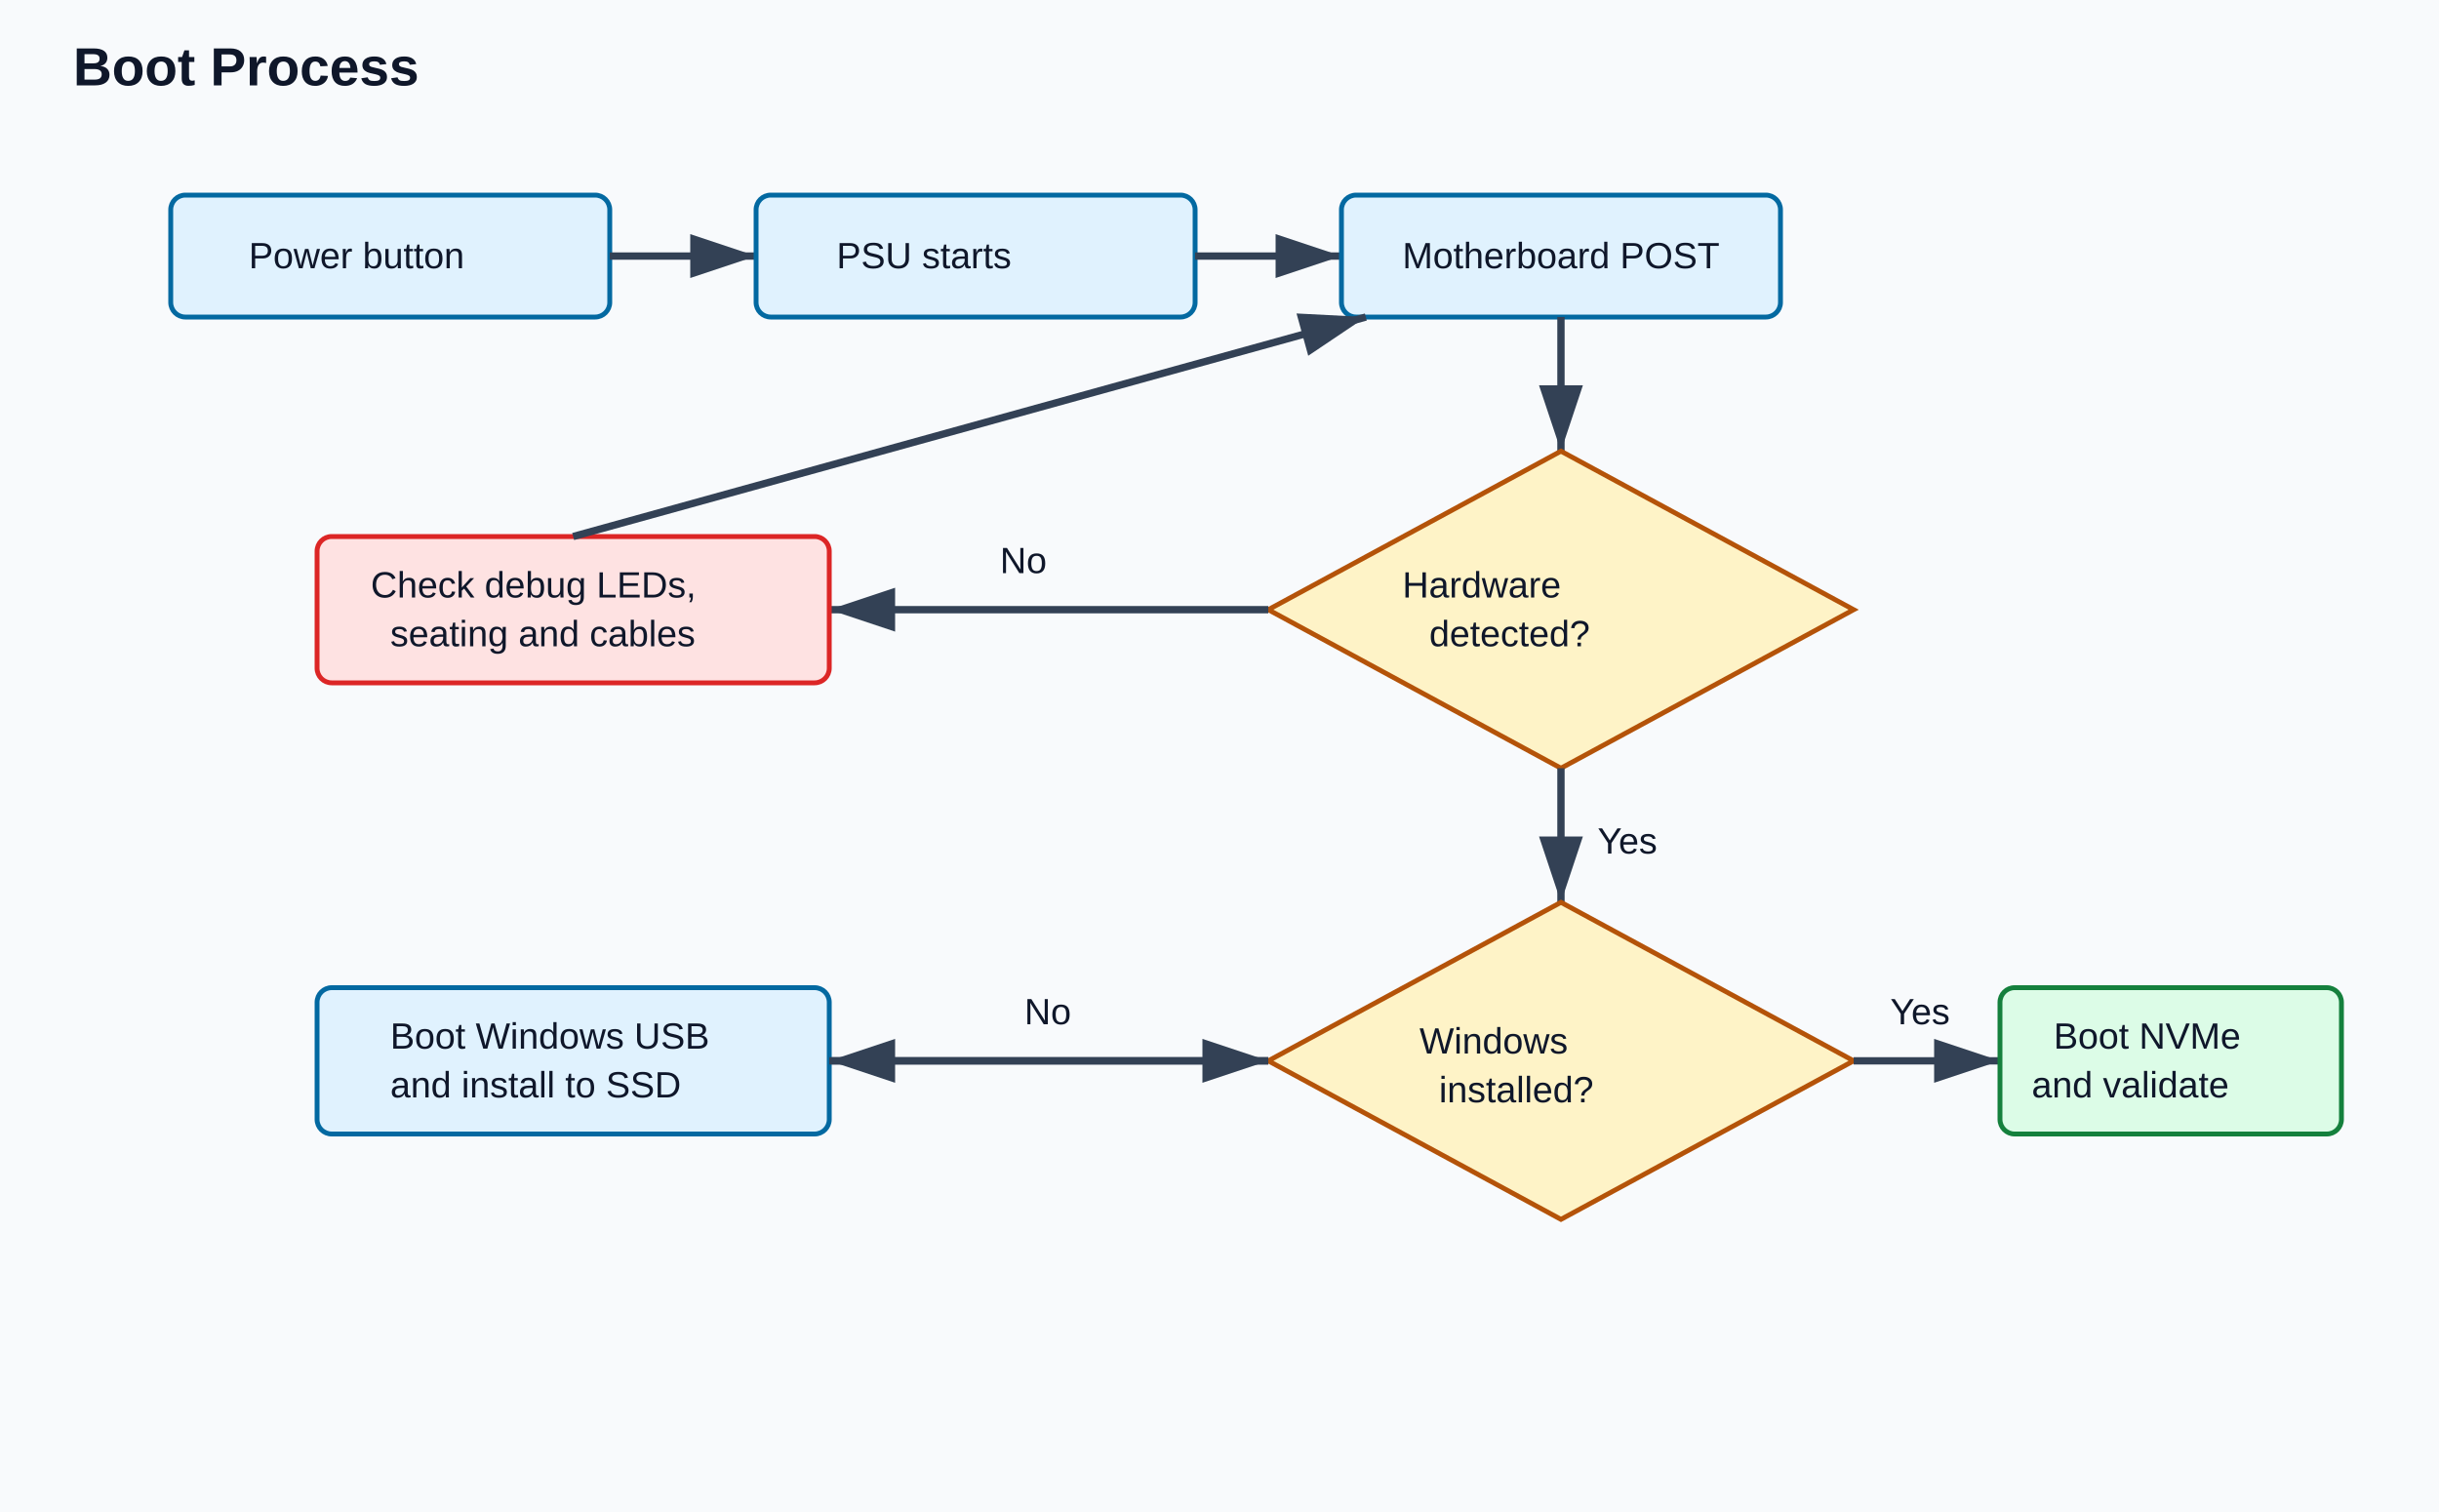
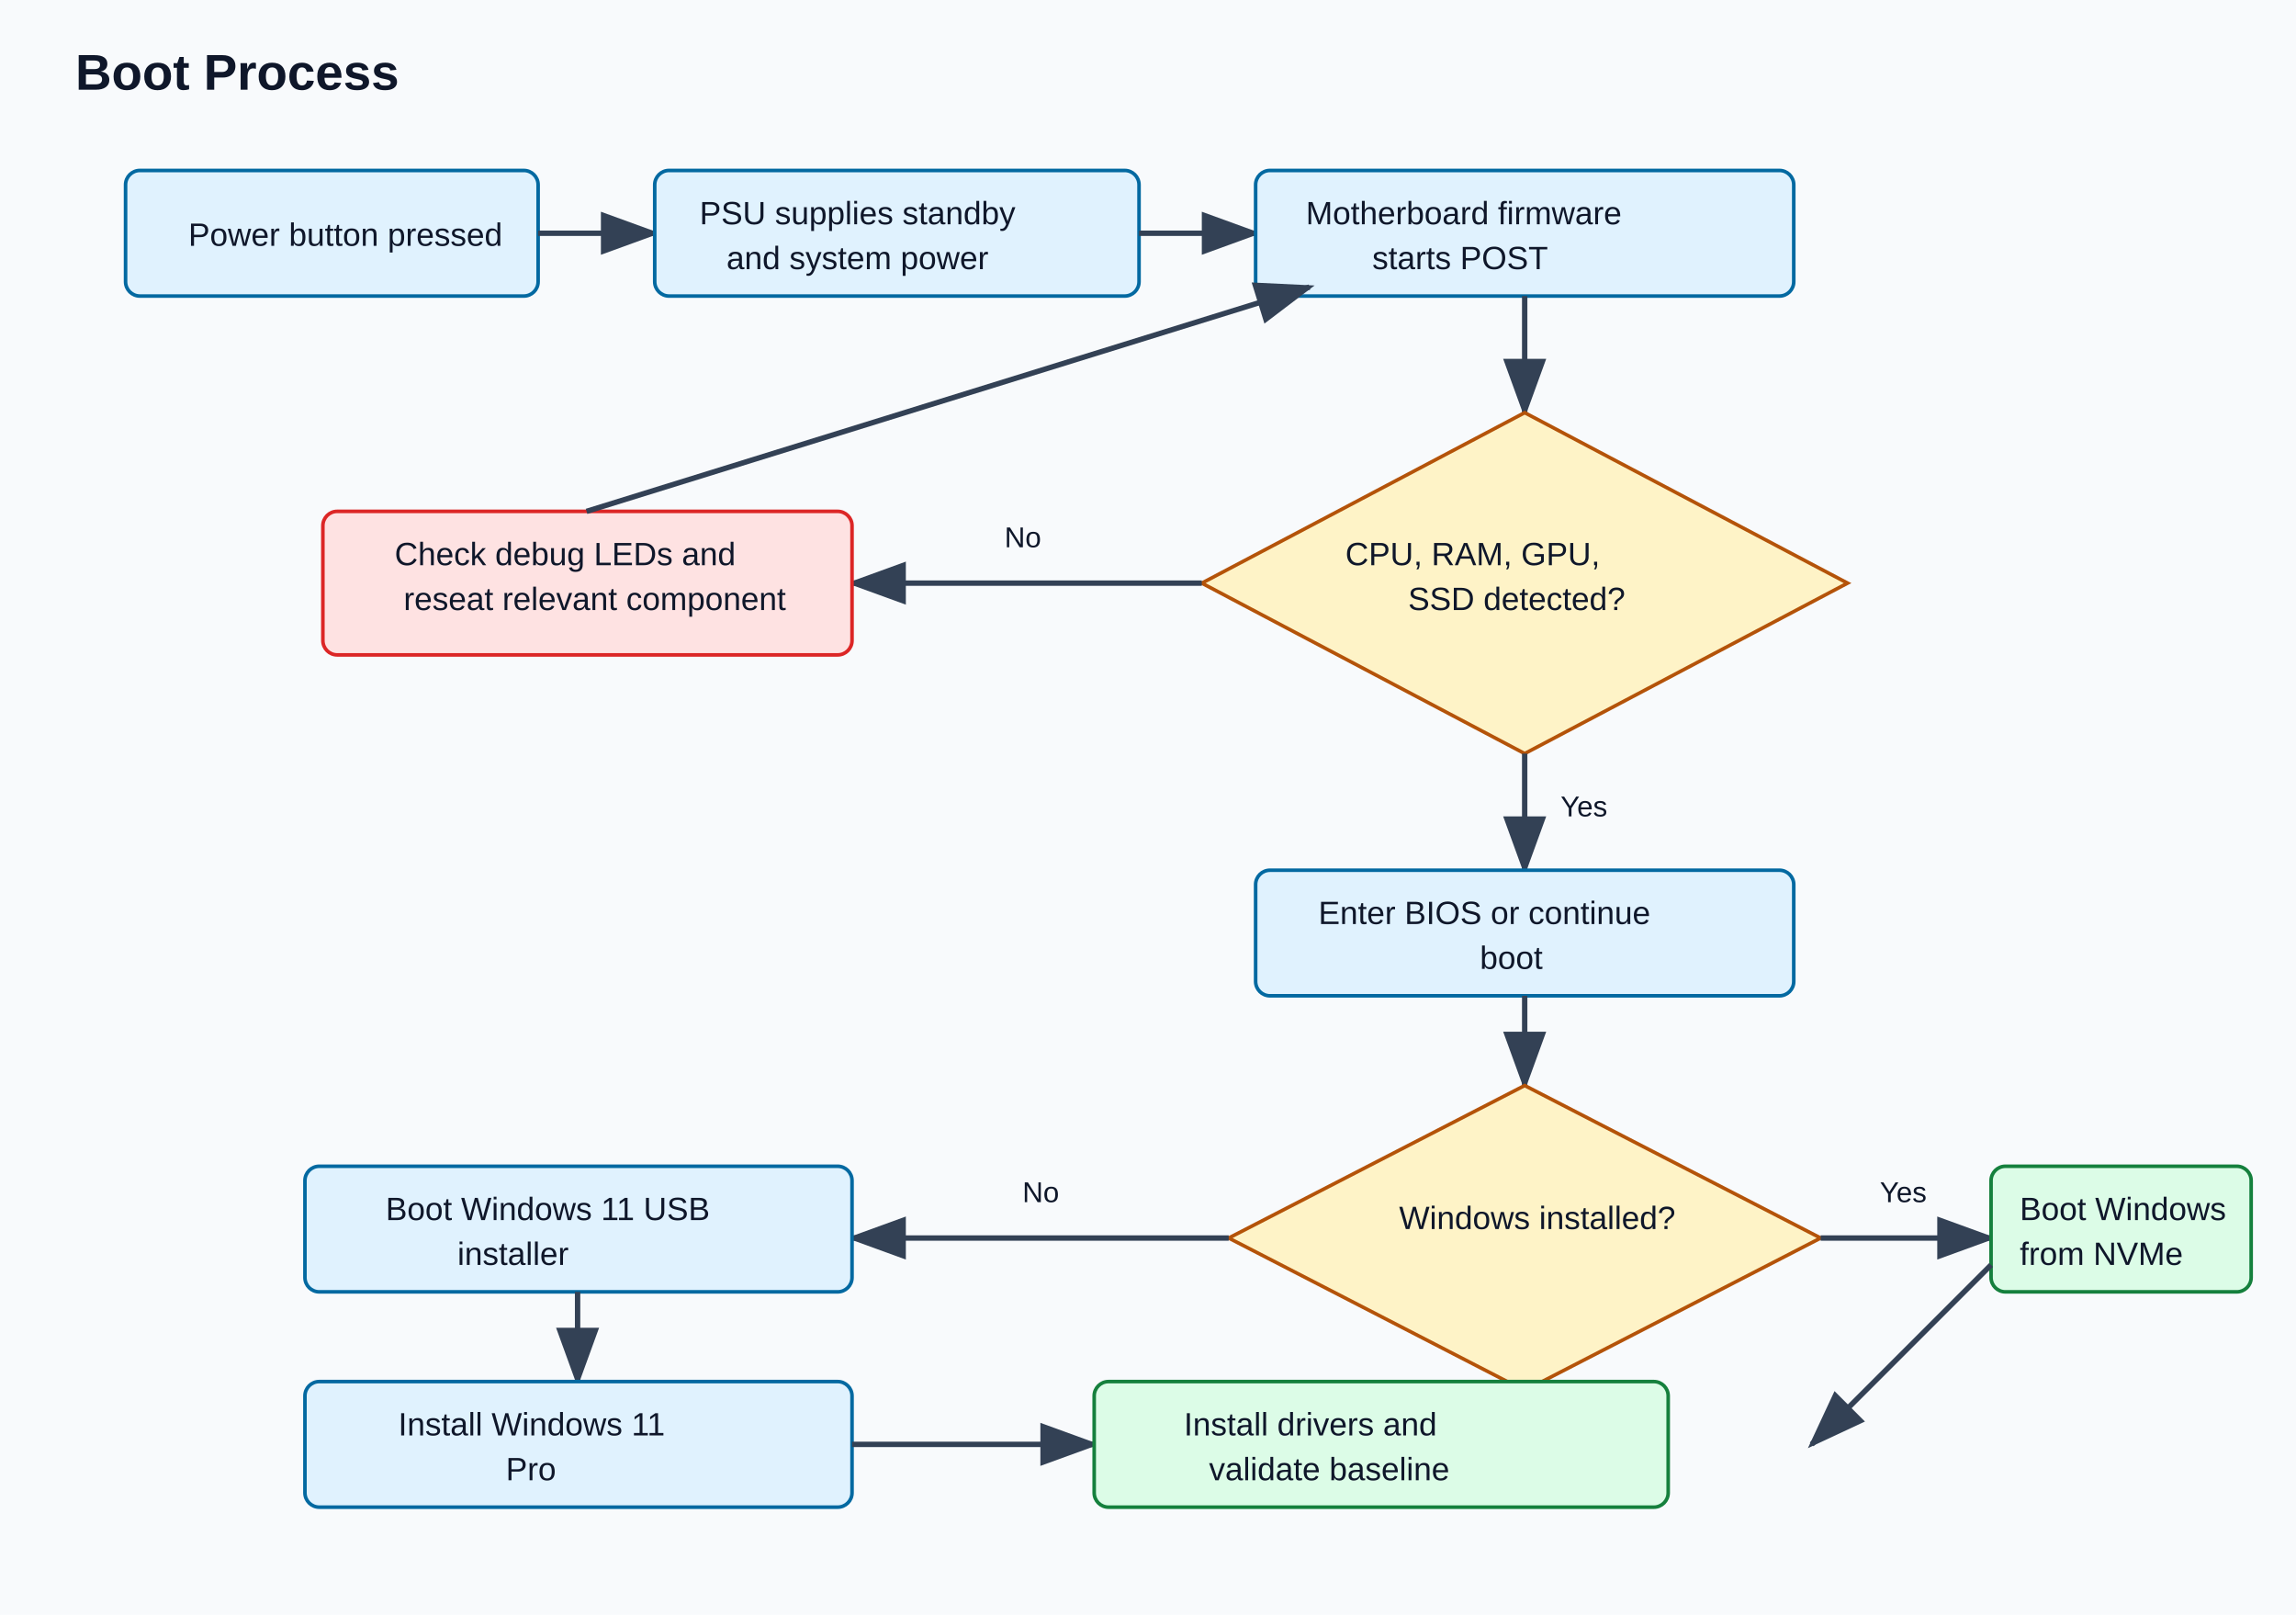
- <svg xmlns="http://www.w3.org/2000/svg" width="1000" height="620" viewBox="0 0 1000 620" role="img" aria-labelledby="title desc">
+ <svg xmlns="http://www.w3.org/2000/svg" width="1280" height="900" viewBox="0 0 1280 900" role="img" aria-labelledby="title desc">
  <style>
-     .box{fill:#e0f2fe;stroke:#0369a1;stroke-width:2}.decision{fill:#fef3c7;stroke:#b45309;stroke-width:2}.fix{fill:#fee2e2;stroke:#dc2626;stroke-width:2}.ok{fill:#dcfce7;stroke:#15803d;stroke-width:2}.line{stroke:#334155;stroke-width:3;marker-end:url(#arrow)}text{font-family:Arial,sans-serif;fill:#0f172a;font-size:15px}.title{font-size:22px;font-weight:bold}
+     .bg{fill:#f8fafc}.box{fill:#e0f2fe;stroke:#0369a1;stroke-width:2}.fix{fill:#fee2e2;stroke:#dc2626;stroke-width:2}.ok{fill:#dcfce7;stroke:#15803d;stroke-width:2}.decision{fill:#fef3c7;stroke:#b45309;stroke-width:2}.line{stroke:#334155;stroke-width:3;marker-end:url(#arrow)}
+     text{font-family:Arial,sans-serif;fill:#0f172a;font-size:18px}.title{font-size:28px;font-weight:bold}.small{font-size:16px}
  </style>
-   <rect width="100%" height="100%" fill="#f8fafc" />
  <defs>
-     <marker id="arrow" markerWidth="10" markerHeight="10" refX="9" refY="3" orient="auto">
-       <path d="M0,0 L0,6 L9,3 z" fill="#334155" />
+     <marker id="arrow" markerWidth="12" markerHeight="12" refX="10" refY="4" orient="auto">
+       <path d="M0,0 L0,8 L11,4 z" fill="#334155" />
    </marker>
  </defs>
-   <text class="title" x="30" y="35">Boot Process</text>
-   <rect class="box" x="70" y="80" width="180" height="50" rx="6" />
-   <text x="102" y="110">Power button</text>
-   <line class="line" x1="250" y1="105" x2="310" y2="105" />
-   <rect class="box" x="310" y="80" width="180" height="50" rx="6" />
-   <text x="343" y="110">PSU starts</text>
-   <line class="line" x1="490" y1="105" x2="550" y2="105" />
-   <rect class="box" x="550" y="80" width="180" height="50" rx="6" />
-   <text x="575" y="110">Motherboard POST</text>
-   <line class="line" x1="640" y1="130" x2="640" y2="185" />
-   <polygon class="decision" points="640,185 760,250 640,315 520,250" />
-   <text x="575" y="245">Hardware</text>
-   <text x="586" y="265">detected?</text>
-   <line class="line" x1="520" y1="250" x2="340" y2="250" />
-   <text x="410" y="235">No</text>
-   <rect class="fix" x="130" y="220" width="210" height="60" rx="6" />
-   <text x="152" y="245">Check debug LEDs,</text>
-   <text x="160" y="265">seating and cables</text>
-   <line class="line" x1="235" y1="220" x2="560" y2="130" />
-   <line class="line" x1="640" y1="315" x2="640" y2="370" />
-   <text x="655" y="350">Yes</text>
-   <polygon class="decision" points="640,370 760,435 640,500 520,435" />
-   <text x="582" y="432">Windows</text>
-   <text x="590" y="452">installed?</text>
-   <line class="line" x1="520" y1="435" x2="340" y2="435" />
-   <text x="420" y="420">No</text>
-   <rect class="box" x="130" y="405" width="210" height="60" rx="6" />
-   <text x="160" y="430">Boot Windows USB</text>
-   <text x="160" y="450">and install to SSD</text>
-   <line class="line" x1="340" y1="435" x2="520" y2="435" />
-   <line class="line" x1="760" y1="435" x2="820" y2="435" />
-   <text x="775" y="420">Yes</text>
-   <rect class="ok" x="820" y="405" width="140" height="60" rx="6" />
-   <text x="842" y="430">Boot NVMe</text>
-   <text x="833" y="450">and validate</text>
+   <rect class="bg" width="1280" height="900" />
+   <text class="title" x="42" y="50">Boot Process</text>
+   <rect class="box" x="70" y="95" width="230" height="70" rx="8" />
+   <text x="105" y="137">Power button pressed</text>
+   <line class="line" x1="300" y1="130" x2="365" y2="130" />
+   <rect class="box" x="365" y="95" width="270" height="70" rx="8" />
+   <text x="390" y="125">PSU supplies standby</text>
+   <text x="405" y="150">and system power</text>
+   <line class="line" x1="635" y1="130" x2="700" y2="130" />
+   <rect class="box" x="700" y="95" width="300" height="70" rx="8" />
+   <text x="728" y="125">Motherboard firmware</text>
+   <text x="765" y="150">starts POST</text>
+   <line class="line" x1="850" y1="165" x2="850" y2="230" />
+   <polygon class="decision" points="850,230 1030,325 850,420 670,325" />
+   <text x="750" y="315">CPU, RAM, GPU,</text>
+   <text x="785" y="340">SSD detected?</text>
+   <line class="line" x1="670" y1="325" x2="475" y2="325" />
+   <text class="small" x="560" y="305">No</text>
+   <rect class="fix" x="180" y="285" width="295" height="80" rx="8" />
+   <text x="220" y="315">Check debug LEDs and</text>
+   <text x="225" y="340">reseat relevant component</text>
+   <line class="line" x1="327" y1="285" x2="730" y2="160" />
+   <line class="line" x1="850" y1="420" x2="850" y2="485" />
+   <text class="small" x="870" y="455">Yes</text>
+   <rect class="box" x="700" y="485" width="300" height="70" rx="8" />
+   <text x="735" y="515">Enter BIOS or continue</text>
+   <text x="825" y="540">boot</text>
+   <line class="line" x1="850" y1="555" x2="850" y2="605" />
+   <polygon class="decision" points="850,605 1015,690 850,775 685,690" />
+   <text x="780" y="685">Windows installed?</text>
+   <line class="line" x1="685" y1="690" x2="475" y2="690" />
+   <text class="small" x="570" y="670">No</text>
+   <rect class="box" x="170" y="650" width="305" height="70" rx="8" />
+   <text x="215" y="680">Boot Windows 11 USB</text>
+   <text x="255" y="705">installer</text>
+   <line class="line" x1="322" y1="720" x2="322" y2="770" />
+   <rect class="box" x="170" y="770" width="305" height="70" rx="8" />
+   <text x="222" y="800">Install Windows 11</text>
+   <text x="282" y="825">Pro</text>
+   <line class="line" x1="475" y1="805" x2="610" y2="805" />
+   <line class="line" x1="1015" y1="690" x2="1110" y2="690" />
+   <text class="small" x="1048" y="670">Yes</text>
+   <rect class="ok" x="1110" y="650" width="145" height="70" rx="8" />
+   <text x="1126" y="680">Boot Windows</text>
+   <text x="1126" y="705">from NVMe</text>
+   <line class="line" x1="1110" y1="705" x2="1010" y2="805" />
+   <rect class="ok" x="610" y="770" width="320" height="70" rx="8" />
+   <text x="660" y="800">Install drivers and</text>
+   <text x="674" y="825">validate baseline</text>
</svg>
